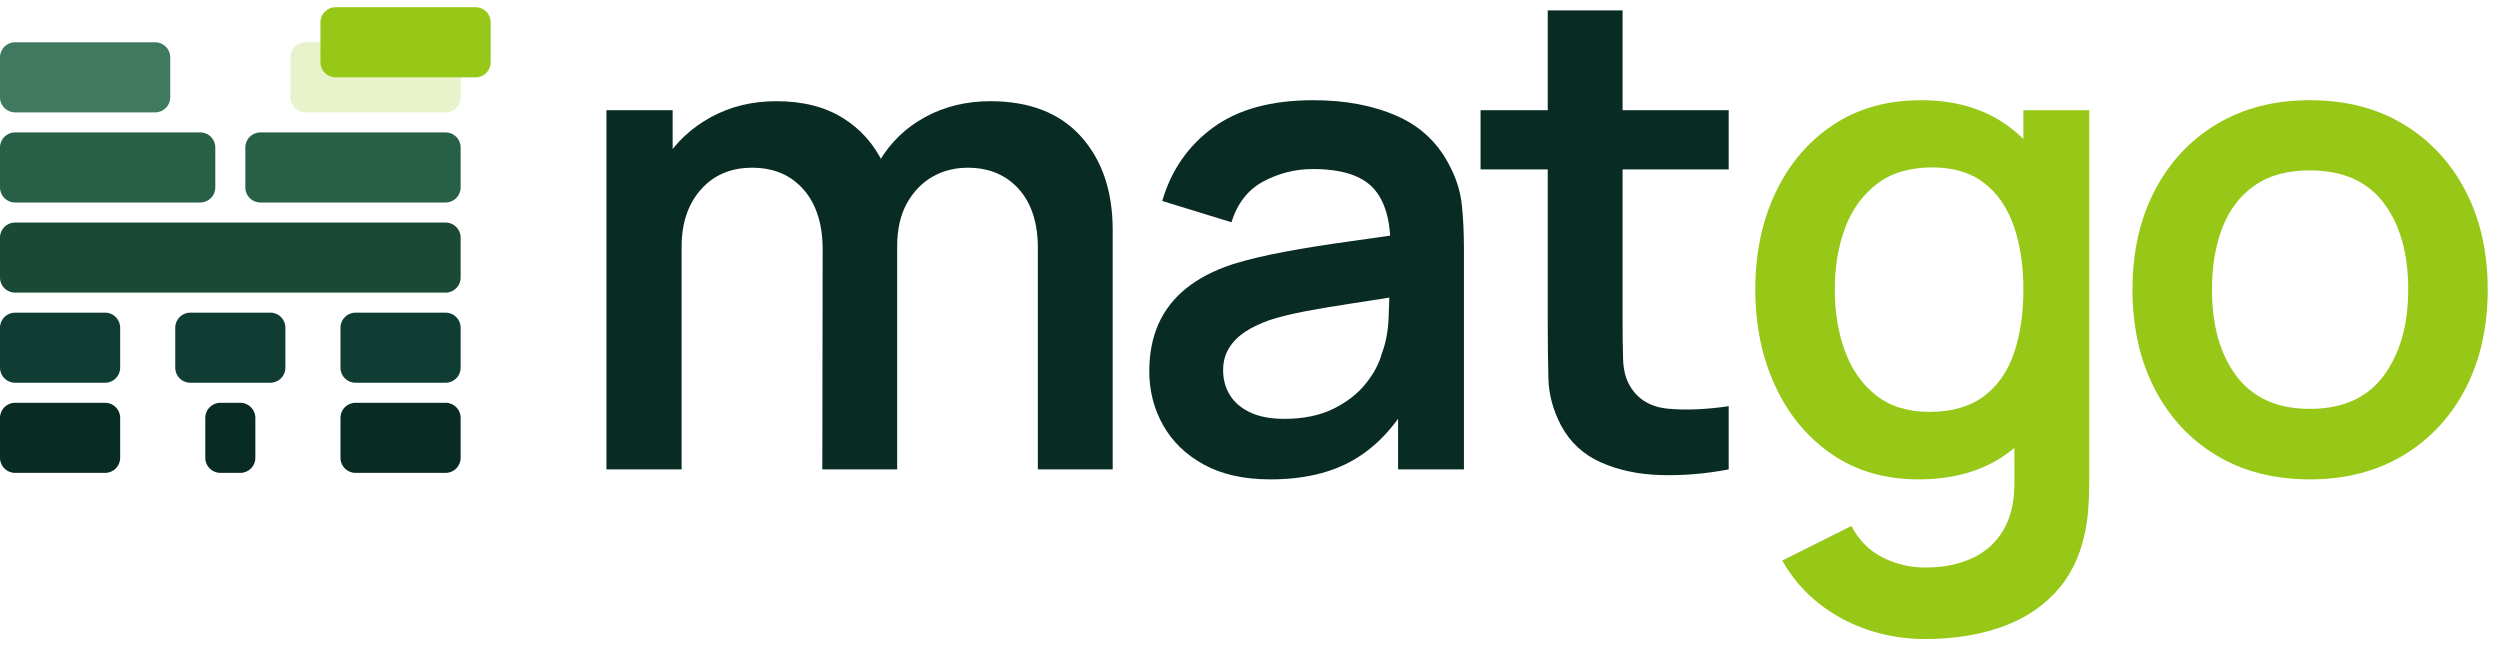
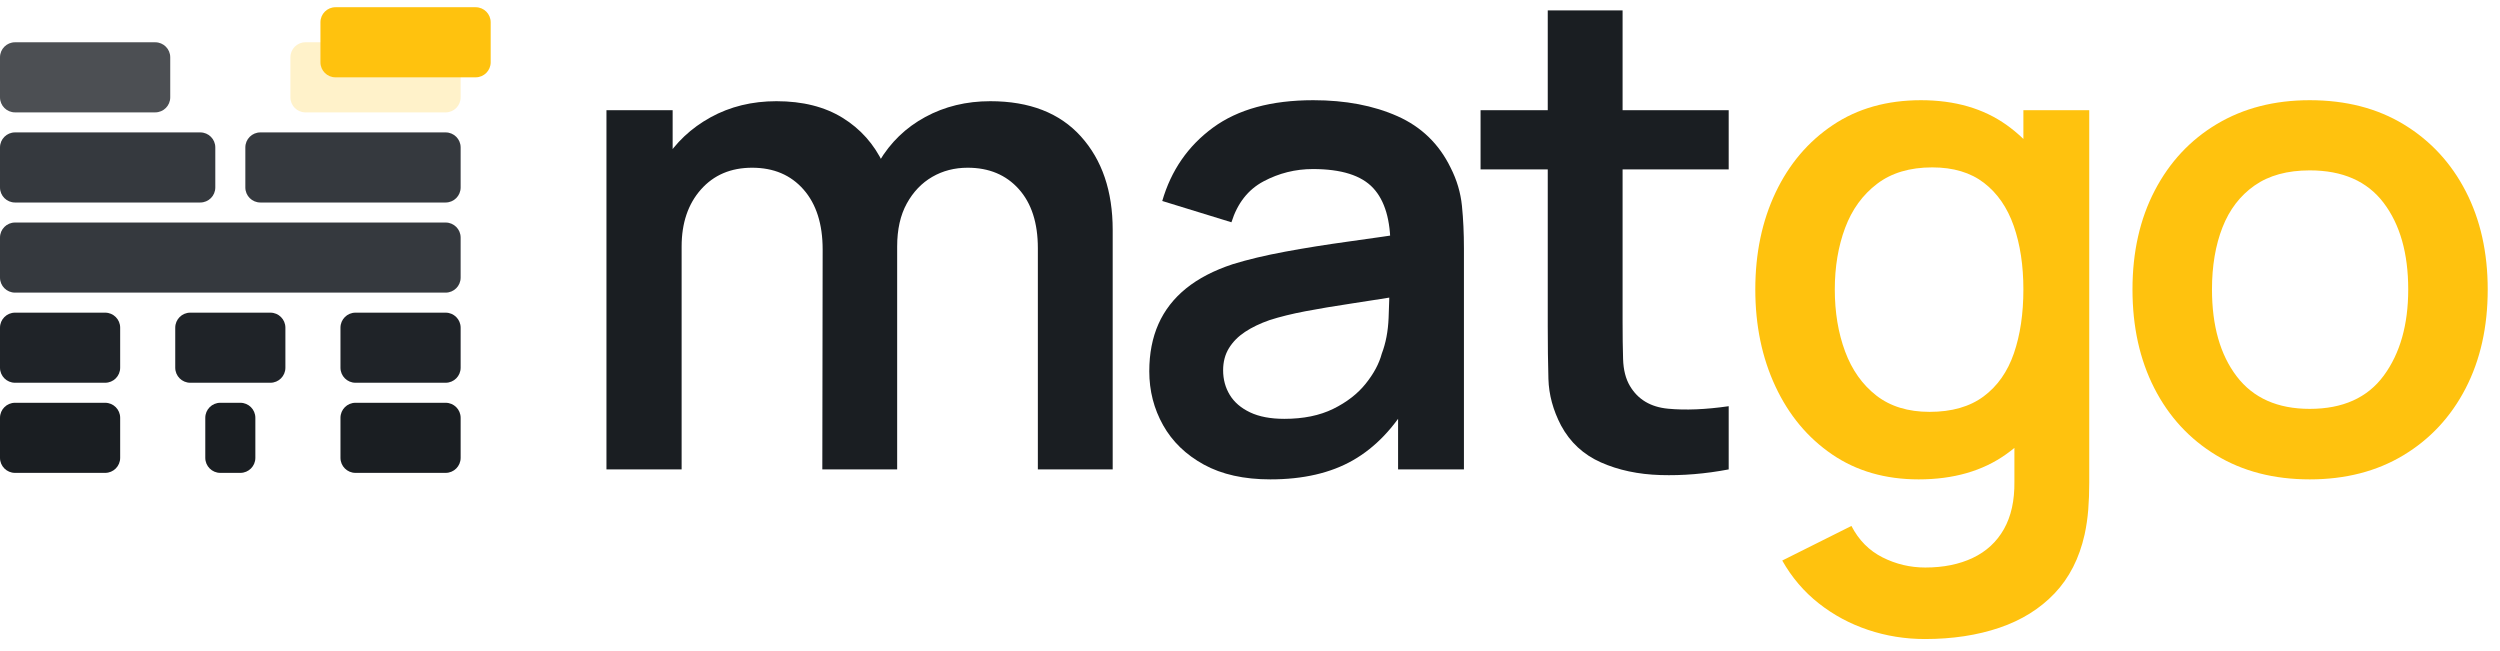
<svg xmlns="http://www.w3.org/2000/svg" viewBox="0 0 719 187" role="img" aria-label="MatGo">
  <g transform="translate(-25.92,-18.08) scale(0.72)">
-     <rect x="36" y="42" width="68" height="28" rx="6" fill="#3f7a60" />
-     <rect x="152" y="42" width="68" height="28" rx="6" fill="#97C817" opacity="0.22" />
-     <rect x="164" y="28" width="68" height="28" rx="6" fill="#97C817" />
-     <rect x="36" y="78" width="86" height="28" rx="6" fill="#286047" />
-     <rect x="134" y="78" width="86" height="28" rx="6" fill="#286047" />
-     <rect x="36" y="114" width="184" height="28" rx="6" fill="#1a4935" />
-     <rect x="36" y="150" width="48" height="28" rx="6" fill="#103d33" />
-     <rect x="106" y="150" width="44" height="28" rx="6" fill="#103d33" />
-     <rect x="172" y="150" width="48" height="28" rx="6" fill="#103d33" />
-     <rect x="36" y="186" width="48" height="28" rx="6" fill="#082C24" />
-     <rect x="118" y="186" width="20" height="28" rx="6" fill="#082C24" />
-     <rect x="172" y="186" width="48" height="28" rx="6" fill="#082C24" />
+     <rect x="36" y="42" width="68" height="28" rx="6" fill="#4c4f53" />
+     <rect x="152" y="42" width="68" height="28" rx="6" fill="#ffc20e" opacity="0.22" />
+     <rect x="164" y="28" width="68" height="28" rx="6" fill="#ffc20e" />
+     <rect x="36" y="78" width="86" height="28" rx="6" fill="#35393e" />
+     <rect x="134" y="78" width="86" height="28" rx="6" fill="#35393e" />
+     <rect x="36" y="114" width="184" height="28" rx="6" fill="#35393e" />
+     <rect x="36" y="150" width="48" height="28" rx="6" fill="#1f2328" />
+     <rect x="106" y="150" width="44" height="28" rx="6" fill="#1f2328" />
+     <rect x="172" y="150" width="48" height="28" rx="6" fill="#1f2328" />
+     <rect x="36" y="186" width="48" height="28" rx="6" fill="#1a1e22" />
+     <rect x="118" y="186" width="20" height="28" rx="6" fill="#1a1e22" />
+     <rect x="172" y="186" width="48" height="28" rx="6" fill="#1a1e22" />
  </g>
  <svg x="171.12" y="0" width="548" height="187" viewBox="28 18 548 187">
-     <g fill="#082C24" aria-label="mat" data-role="outlined-type">
+     <g fill="#1a1e22" aria-label="mat" data-role="outlined-type">
      <path d="M1436 0V665Q1436 779 1378.5 843.0Q1321 907 1225 907Q1166 907 1118.5 879.5Q1071 852 1042.0 799.5Q1013 747 1013 670L909 727Q908 840 959.0 926.0Q1010 1012 1097.5 1059.5Q1185 1107 1293 1107Q1470 1107 1565.5 1001.0Q1661 895 1661 720V0ZM139 0V1080H338V757H365V0ZM788 0 789 661Q789 776 731.5 841.5Q674 907 577 907Q481 907 423.0 841.5Q365 776 365 670L261 738Q261 844 312.5 927.0Q364 1010 452.0 1058.5Q540 1107 650 1107Q768 1107 849.0 1057.0Q930 1007 971.5 919.0Q1013 831 1013 719V0Z" transform="translate(18,153) scale(0.0956595,-0.0956595)" />
      <path d="M444 -30Q325 -30 244.0 14.5Q163 59 121.5 133.0Q80 207 80 295Q80 375 107.5 437.0Q135 499 190.5 544.0Q246 589 331 617Q399 638 488.0 654.5Q577 671 678.5 685.0Q780 699 886 715L805 669Q806 789 753.0 846.0Q700 903 572 903Q493 903 423.5 866.0Q354 829 327 743L119 807Q159 945 271.5 1027.5Q384 1110 573 1110Q718 1110 826.0 1062.0Q934 1014 986 907Q1014 852 1020.0 792.5Q1026 733 1026 664V0H828V241L863 206Q793 85 692.5 27.5Q592 -30 444 -30ZM486 152Q572 152 633.0 182.0Q694 212 730.5 257.5Q767 303 779 348Q797 395 799.5 455.0Q802 515 802 551L873 528Q769 511 689.5 499.0Q610 487 549.5 475.5Q489 464 442 449Q399 434 368.0 413.5Q337 393 319.5 364.5Q302 336 302 298Q302 257 322.0 224.0Q342 191 383.0 171.5Q424 152 486 152Z" transform="translate(179.761,153) scale(0.0956595,-0.0956595)" />
      <path d="M766 0Q661 -20 561.0 -17.0Q461 -14 382.0 21.0Q303 56 262 132Q226 201 224.0 272.0Q222 343 222 433V1380H447V445Q447 380 448.5 331.5Q450 283 469 251Q505 190 583.5 182.5Q662 175 766 190ZM20 902V1080H766V902Z" transform="translate(280.777,153) scale(0.0956595,-0.0956595)" />
    </g>
-     <g fill="#97C817" aria-label="go" data-role="outlined-type">
+     <g fill="#ffc20e" aria-label="go" data-role="outlined-type">
      <path d="M590 -510Q501 -510 419.0 -482.5Q337 -455 270.5 -402.5Q204 -350 161 -274L369 -170Q402 -234 462.5 -264.5Q523 -295 591 -295Q673 -295 734.0 -266.0Q795 -237 827.5 -179.5Q860 -122 859 -37V267H886V1080H1084V-40Q1084 -83 1081.0 -121.0Q1078 -159 1070 -196Q1046 -303 980.0 -372.5Q914 -442 814.0 -476.0Q714 -510 590 -510ZM571 -30Q421 -30 311.0 45.0Q201 120 140.5 249.5Q80 379 80 541Q80 704 141.0 832.5Q202 961 313.5 1035.5Q425 1110 578 1110Q731 1110 835.5 1035.5Q940 961 994.0 832.0Q1048 703 1048 541Q1048 379 994.0 250.0Q940 121 834.0 45.5Q728 -30 571 -30ZM604 173Q704 173 766.5 219.5Q829 266 857.5 349.0Q886 432 886 541Q886 649 857.0 732.0Q828 815 767.5 861.5Q707 908 612 908Q511 908 446.0 858.5Q381 809 350.0 726.0Q319 643 319 541Q319 438 350.0 354.5Q381 271 444.0 222.0Q507 173 604 173Z" transform="translate(354.052,153) scale(0.0956595,-0.0956595)" />
      <path d="M613 -30Q451 -30 331.0 43.0Q211 116 145.5 244.5Q80 373 80 541Q80 710 147.0 838.5Q214 967 334.0 1038.5Q454 1110 613 1110Q776 1110 896.0 1037.0Q1016 964 1082.0 836.0Q1148 708 1148 541Q1148 372 1081.5 243.5Q1015 115 894.5 42.5Q774 -30 613 -30ZM613 182Q762 182 835.5 282.0Q909 382 909 541Q909 704 835.0 801.5Q761 899 613 899Q512 899 447.0 853.5Q382 808 350.5 727.5Q319 647 319 541Q319 377 393.5 279.5Q468 182 613 182Z" transform="translate(462.53,153) scale(0.0956595,-0.0956595)" />
    </g>
  </svg>
</svg>
